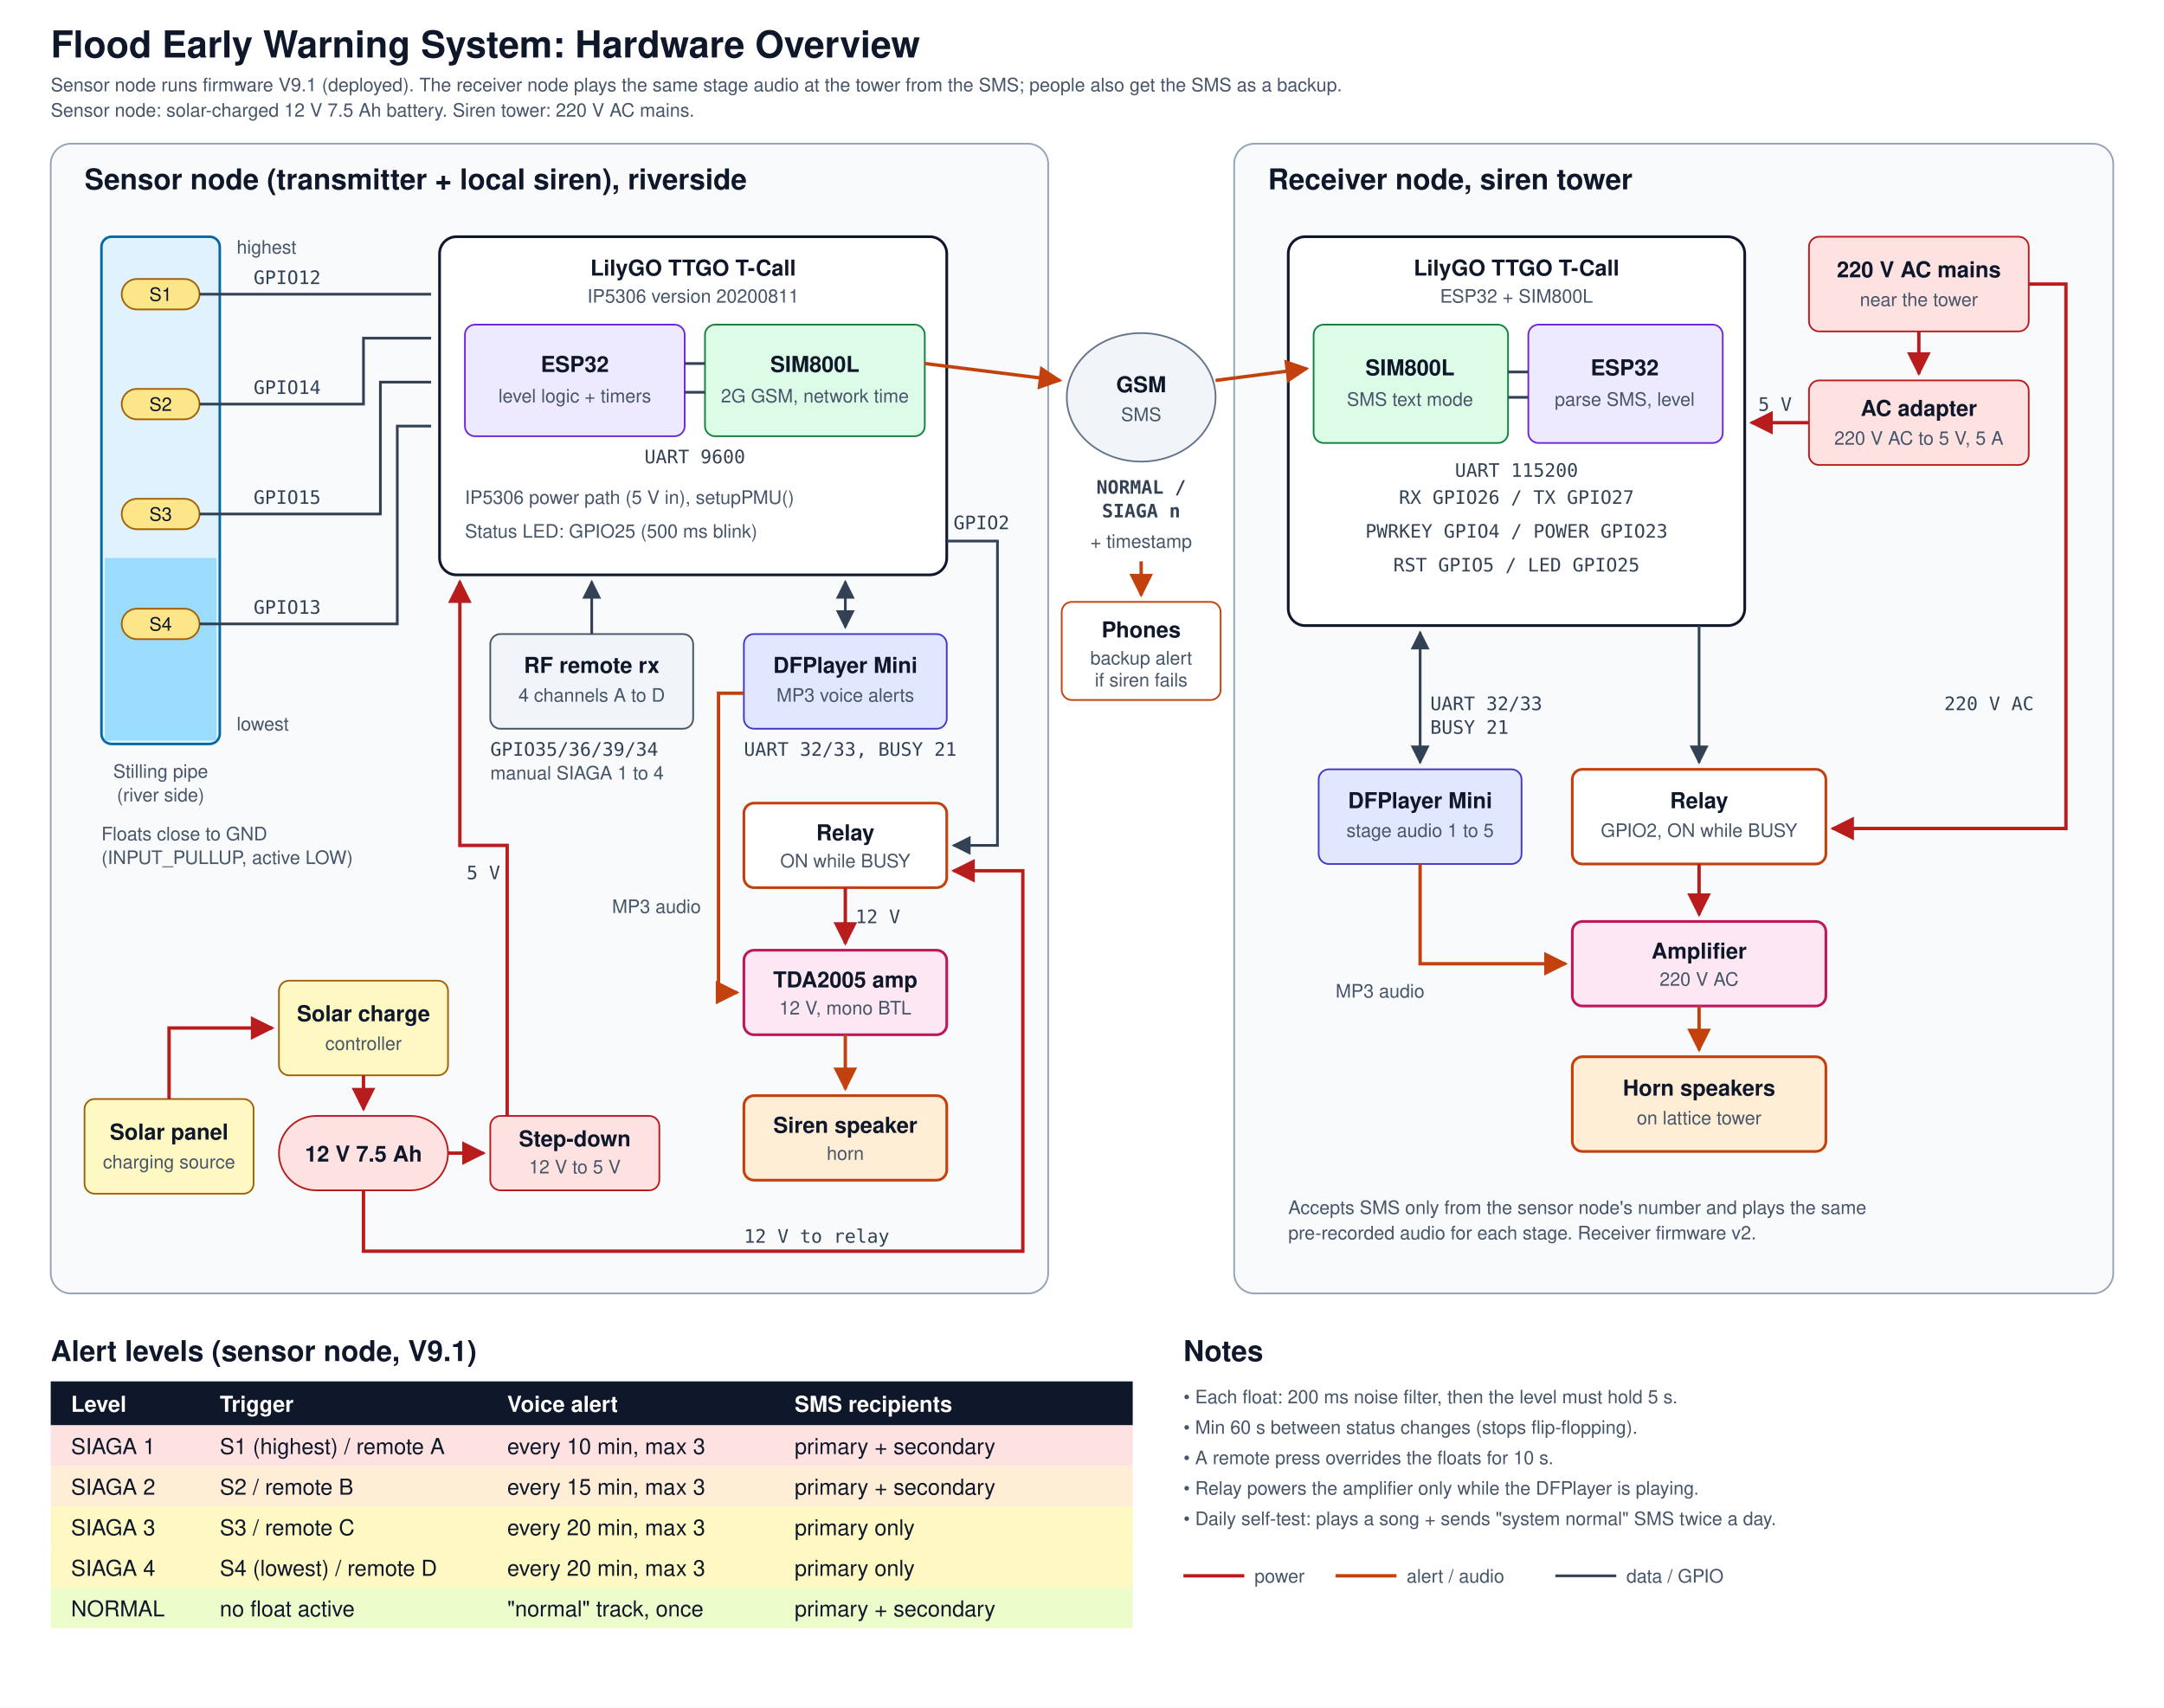
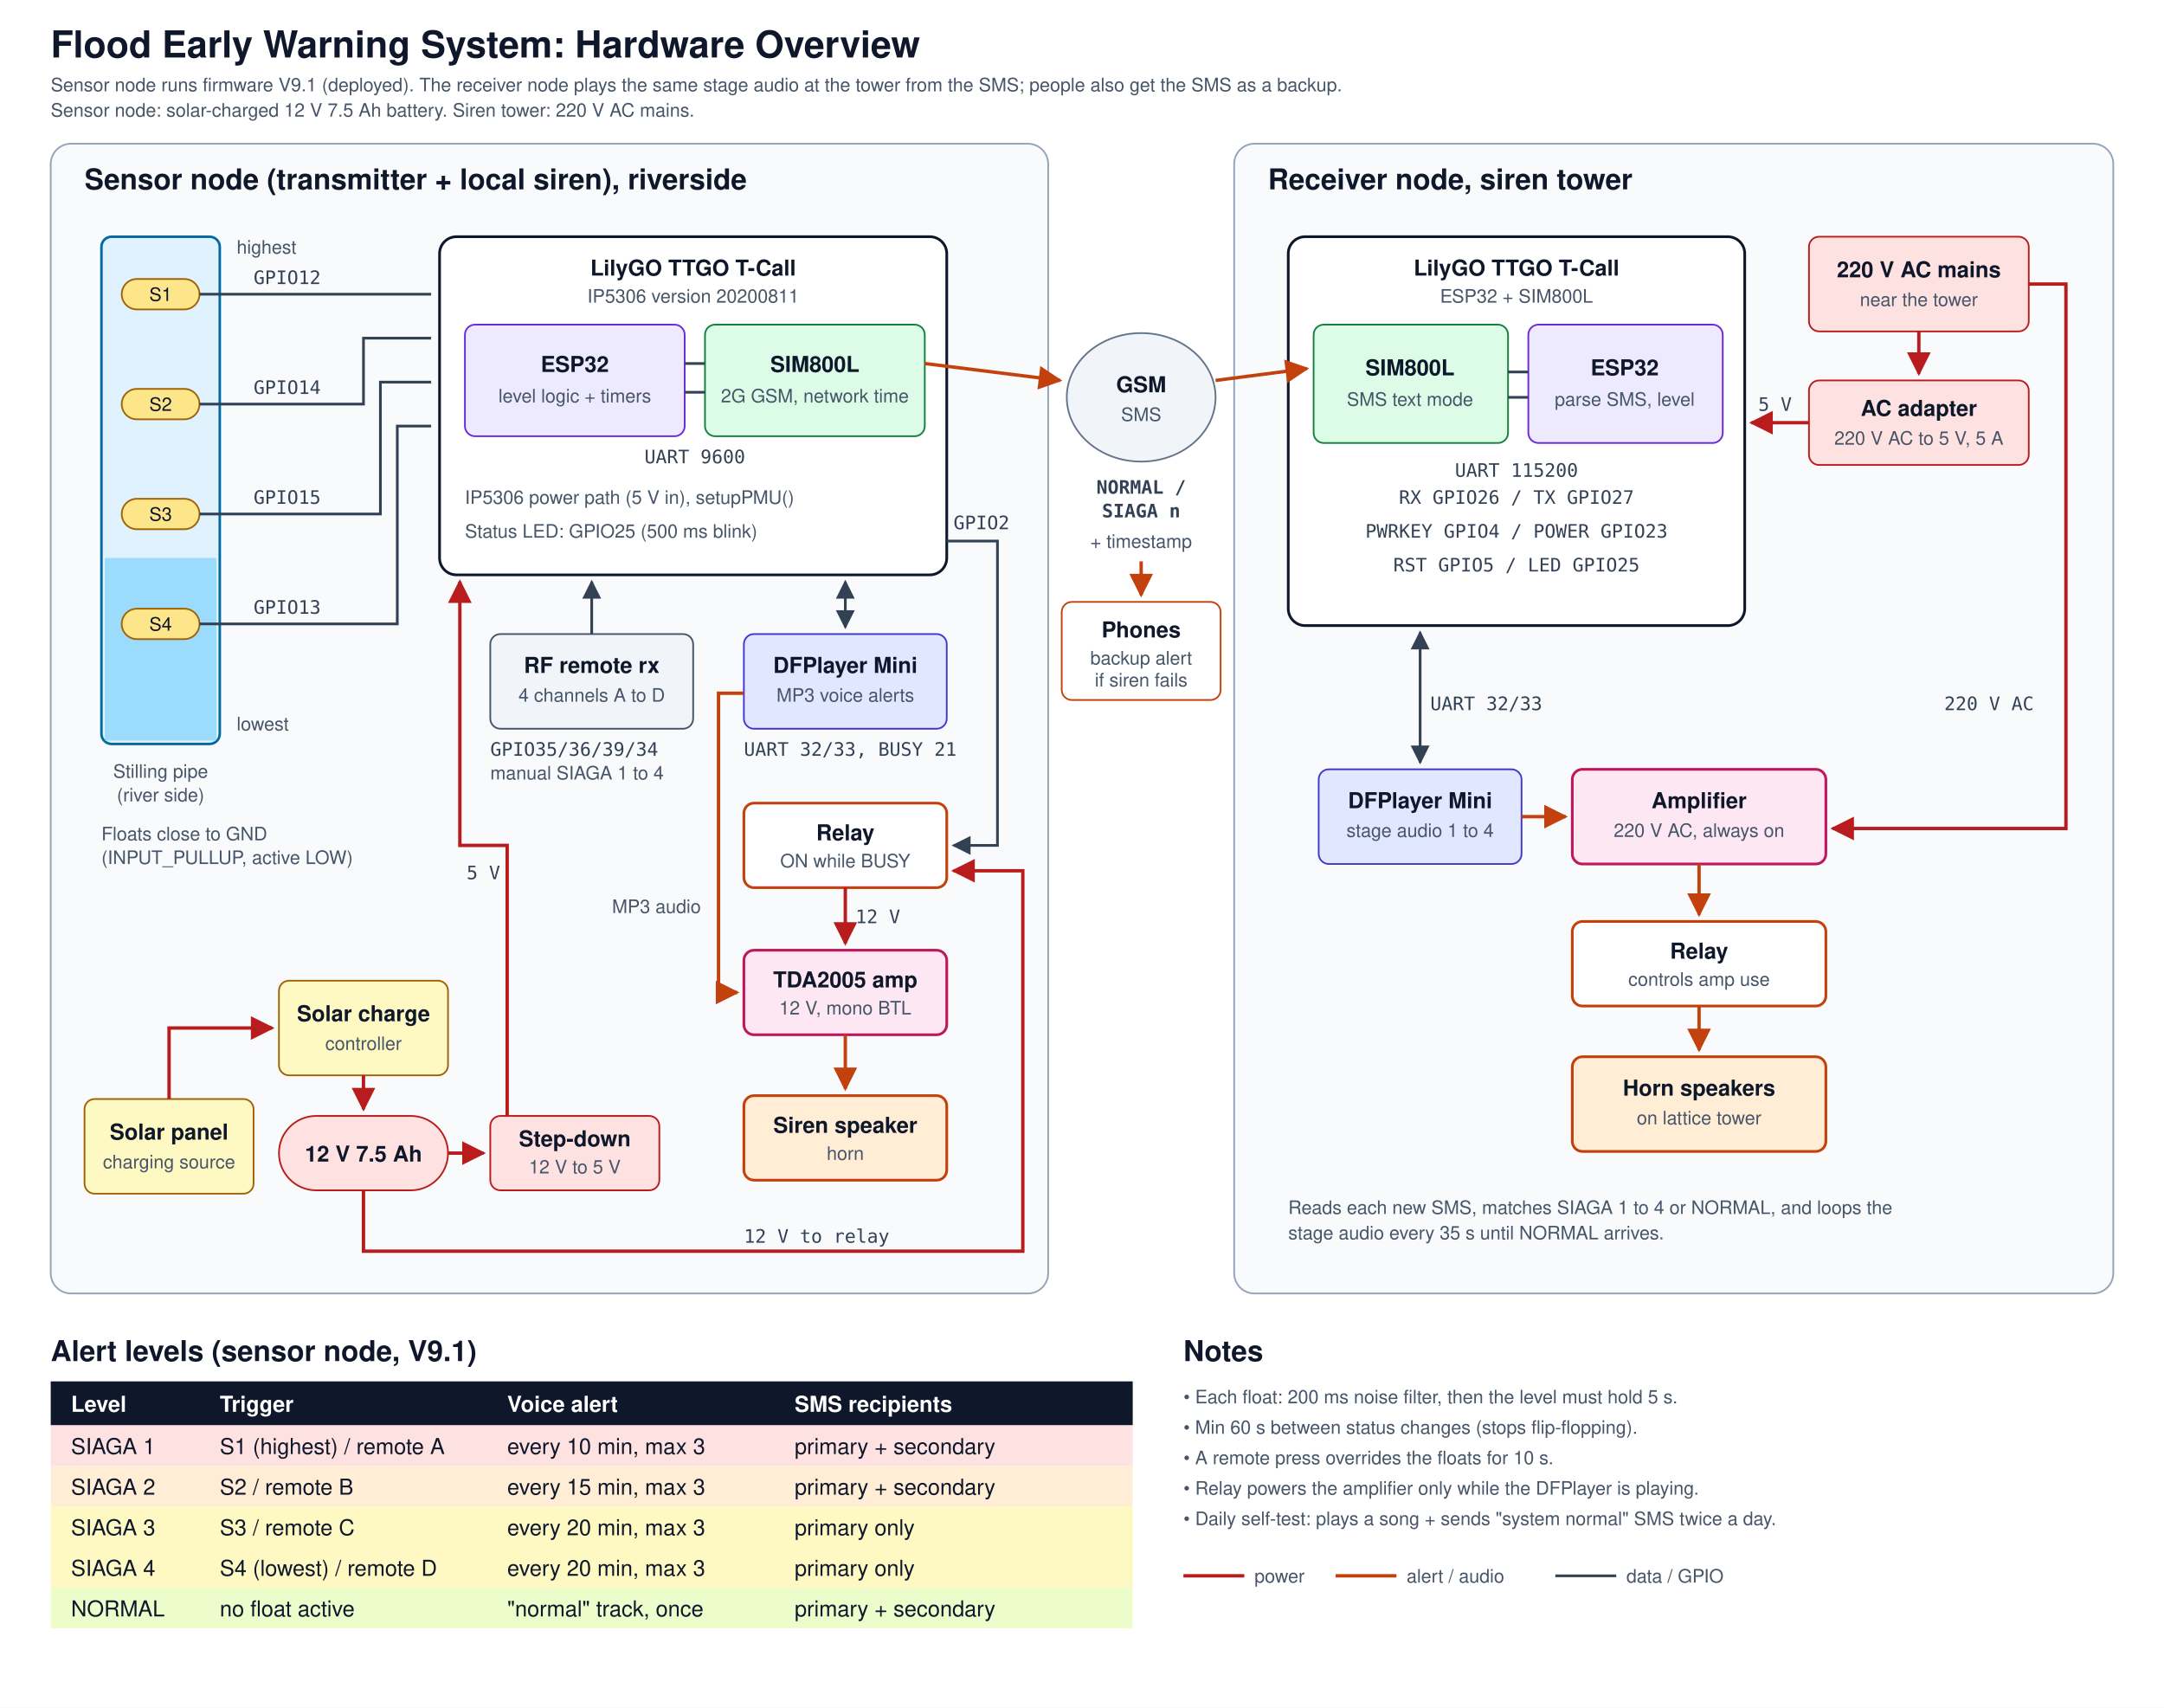
<svg xmlns="http://www.w3.org/2000/svg" viewBox="0 0 1280 1010" width="1280" height="1010" font-family="Helvetica, Arial, sans-serif">
  <defs>
    <marker id="ar" viewBox="0 0 10 10" refX="9" refY="5" markerWidth="7" markerHeight="7" orient="auto-start-reverse">
      <path d="M0,0 L10,5 L0,10 z" fill="#334155" />
    </marker>
    <marker id="arR" viewBox="0 0 10 10" refX="9" refY="5" markerWidth="7" markerHeight="7" orient="auto-start-reverse">
      <path d="M0,0 L10,5 L0,10 z" fill="#c2410c" />
    </marker>
    <marker id="arP" viewBox="0 0 10 10" refX="9" refY="5" markerWidth="7" markerHeight="7" orient="auto-start-reverse">
      <path d="M0,0 L10,5 L0,10 z" fill="#b91c1c" />
    </marker>
    <style>
      .t{font-size:13px;fill:#0f172a}.s{font-size:11px;fill:#475569}.h{font-size:17px;font-weight:700;fill:#0f172a}
      .b{font-weight:700}.mono{font-family:Menlo,Consolas,monospace;font-size:11px;fill:#334155}
      .w{stroke:#334155;stroke-width:1.6;fill:none}.pw{stroke:#b91c1c;stroke-width:2;fill:none}
      .sig{stroke:#c2410c;stroke-width:2;fill:none}.tbd{stroke-dasharray:6 4}
    </style>
  </defs>
  <rect width="1280" height="1010" fill="#ffffff" />
  <text x="30" y="34" font-size="22" font-weight="700" fill="#0f172a">Flood Early Warning System: Hardware Overview</text>
  <text x="30" y="54" class="s">Sensor node runs firmware V9.1 (deployed). The receiver node plays the same stage audio at the tower from the SMS; people also get the SMS as a backup.</text>
  <text x="30" y="69" class="s">Sensor node: solar-charged 12 V 7.5 Ah battery. Siren tower: 220 V AC mains.</text>
  <rect x="30" y="85" width="590" height="680" rx="12" fill="#f8fafc" stroke="#94a3b8" />
  <text x="50" y="112" class="h">Sensor node (transmitter + local siren), riverside</text>
  <rect x="60" y="140" width="70" height="300" rx="6" fill="#e0f2fe" stroke="#0369a1" stroke-width="1.5" />
  <rect x="62" y="330" width="66" height="108" fill="#7dd3fc" opacity="0.7" />
  <text x="95" y="460" text-anchor="middle" class="s">Stilling pipe</text>
  <text x="95" y="474" text-anchor="middle" class="s">(river side)</text>
  <g class="t">
    <rect x="72" y="165" width="46" height="18" rx="9" fill="#fde68a" stroke="#a16207" />
    <text x="95" y="178" text-anchor="middle" font-size="11">S1</text>
    <rect x="72" y="230" width="46" height="18" rx="9" fill="#fde68a" stroke="#a16207" />
    <text x="95" y="243" text-anchor="middle" font-size="11">S2</text>
    <rect x="72" y="295" width="46" height="18" rx="9" fill="#fde68a" stroke="#a16207" />
    <text x="95" y="308" text-anchor="middle" font-size="11">S3</text>
    <rect x="72" y="360" width="46" height="18" rx="9" fill="#fde68a" stroke="#a16207" />
    <text x="95" y="373" text-anchor="middle" font-size="11">S4</text>
  </g>
  <text x="140" y="150" class="s">highest</text>
  <text x="140" y="432" class="s">lowest</text>
  <g class="w">
    <path d="M118 174 L255 174" />
    <path d="M118 239 L215 239 L215 200 L255 200" />
    <path d="M118 304 L225 304 L225 226 L255 226" />
    <path d="M118 369 L235 369 L235 252 L255 252" />
  </g>
  <text x="150" y="168" class="mono">GPIO12</text>
  <text x="150" y="233" class="mono">GPIO14</text>
  <text x="150" y="298" class="mono">GPIO15</text>
  <text x="150" y="363" class="mono">GPIO13</text>
  <text x="60" y="497" class="s">Floats close to GND</text>
  <text x="60" y="511" class="s">(INPUT_PULLUP, active LOW)</text>
  <rect x="260" y="140" width="300" height="200" rx="10" fill="#ffffff" stroke="#0f172a" stroke-width="1.6" />
  <text x="410" y="163" text-anchor="middle" class="t b">LilyGO TTGO T-Call</text>
  <text x="410" y="179" text-anchor="middle" class="s">IP5306 version 20200811</text>
  <rect x="275" y="192" width="130" height="66" rx="6" fill="#ede9fe" stroke="#6d28d9" />
  <text x="340" y="220" text-anchor="middle" class="t b">ESP32</text>
  <text x="340" y="238" text-anchor="middle" class="s">level logic + timers</text>
  <rect x="417" y="192" width="130" height="66" rx="6" fill="#dcfce7" stroke="#15803d" />
  <text x="482" y="220" text-anchor="middle" class="t b">SIM800L</text>
  <text x="482" y="238" text-anchor="middle" class="s">2G GSM, network time</text>
  <path d="M405 215 L417 215" class="w" />
  <path d="M405 232 L417 232" class="w" />
  <text x="411" y="274" text-anchor="middle" class="mono">UART 9600</text>
  <text x="275" y="298" class="s">IP5306 power path (5 V in), setupPMU()</text>
  <text x="275" y="318" class="s">Status LED: GPIO25 (500 ms blink)</text>
  <rect x="290" y="375" width="120" height="56" rx="6" fill="#f1f5f9" stroke="#475569" />
  <text x="350" y="398" text-anchor="middle" class="t b">RF remote rx</text>
  <text x="350" y="415" text-anchor="middle" class="s">4 channels A to D</text>
  <path d="M350 375 L350 344" class="w" marker-end="url(#ar)" />
  <text x="290" y="447" class="mono">GPIO35/36/39/34</text>
  <text x="290" y="461" class="s">manual SIAGA 1 to 4</text>
  <rect x="440" y="375" width="120" height="56" rx="6" fill="#e0e7ff" stroke="#4338ca" />
  <text x="500" y="398" text-anchor="middle" class="t b">DFPlayer Mini</text>
  <text x="500" y="415" text-anchor="middle" class="s">MP3 voice alerts</text>
  <path d="M500 344 L500 371" class="w" marker-start="url(#ar)" marker-end="url(#ar)" />
  <text x="440" y="447" class="mono">UART 32/33, BUSY 21</text>
  <path d="M560 320 L590 320 L590 500 L564 500" class="w" marker-end="url(#ar)" />
  <text x="564" y="313" class="mono">GPIO2</text>
  <rect x="440" y="475" width="120" height="50" rx="6" fill="#ffffff" stroke="#c2410c" stroke-width="1.6" />
  <text x="500" y="497" text-anchor="middle" class="t b">Relay</text>
  <text x="500" y="513" text-anchor="middle" class="s">ON while BUSY</text>
  <rect x="440" y="562" width="120" height="50" rx="6" fill="#fce7f3" stroke="#be185d" stroke-width="1.6" />
  <text x="500" y="584" text-anchor="middle" class="t b">TDA2005 amp</text>
  <text x="500" y="600" text-anchor="middle" class="s">12 V, mono BTL</text>
  <rect x="440" y="648" width="120" height="50" rx="6" fill="#ffedd5" stroke="#c2410c" stroke-width="1.6" />
  <text x="500" y="670" text-anchor="middle" class="t b">Siren speaker</text>
  <text x="500" y="686" text-anchor="middle" class="s">horn</text>
  <path d="M500 525 L500 558" class="pw" marker-end="url(#arP)" />
  <text x="506" y="546" class="mono">12 V</text>
  <path d="M500 612 L500 644" class="sig" marker-end="url(#arR)" />
  <path d="M440 410 L425 410 L425 587 L436 587" class="sig" marker-end="url(#arR)" />
  <text x="362" y="540" class="s">MP3 audio</text>
  <rect x="50" y="650" width="100" height="56" rx="6" fill="#fef9c3" stroke="#a16207" />
  <text x="100" y="674" text-anchor="middle" class="t b">Solar panel</text>
  <text x="100" y="691" text-anchor="middle" class="s">charging source</text>
  <rect x="165" y="580" width="100" height="56" rx="6" fill="#fef9c3" stroke="#a16207" />
  <text x="215" y="604" text-anchor="middle" class="t b">Solar charge</text>
  <text x="215" y="621" text-anchor="middle" class="s">controller</text>
  <rect x="165" y="660" width="100" height="44" rx="22" fill="#fee2e2" stroke="#b91c1c" />
  <text x="215" y="687" text-anchor="middle" class="t b">12 V 7.5 Ah</text>
  <rect x="290" y="660" width="100" height="44" rx="6" fill="#fee2e2" stroke="#b91c1c" />
  <text x="340" y="678" text-anchor="middle" class="t b">Step-down</text>
  <text x="340" y="694" text-anchor="middle" class="s">12 V to 5 V</text>
  <path d="M100 650 L100 608 L161 608" class="pw" marker-end="url(#arP)" />
  <path d="M215 636 L215 656" class="pw" marker-end="url(#arP)" />
  <path d="M265 682 L286 682" class="pw" marker-end="url(#arP)" />
  <path d="M300 660 L300 500 L272 500 L272 344" class="pw" marker-end="url(#arP)" />
  <text x="276" y="520" class="mono">5 V</text>
  <path d="M215 704 L215 740 L605 740 L605 515 L564 515" class="pw" marker-end="url(#arP)" />
  <text x="440" y="735" class="mono">12 V to relay</text>
  <rect x="730" y="85" width="520" height="680" rx="12" fill="#f8fafc" stroke="#94a3b8" />
  <text x="750" y="112" class="h">Receiver node, siren tower</text>
  <rect x="762" y="140" width="270" height="230" rx="10" fill="#ffffff" stroke="#0f172a" stroke-width="1.6" />
  <text x="897" y="163" text-anchor="middle" class="t b">LilyGO TTGO T-Call</text>
  <text x="897" y="179" text-anchor="middle" class="s">ESP32 + SIM800L</text>
  <rect x="777" y="192" width="115" height="70" rx="6" fill="#dcfce7" stroke="#15803d" />
  <text x="834" y="222" text-anchor="middle" class="t b">SIM800L</text>
  <text x="834" y="240" text-anchor="middle" class="s">SMS text mode</text>
  <rect x="904" y="192" width="115" height="70" rx="6" fill="#ede9fe" stroke="#6d28d9" />
  <text x="961" y="222" text-anchor="middle" class="t b">ESP32</text>
  <text x="961" y="240" text-anchor="middle" class="s">parse SMS, level</text>
  <path d="M892 220 L904 220" class="w" />
  <path d="M892 235 L904 235" class="w" />
  <text x="897" y="282" class="mono" text-anchor="middle">UART 115200</text>
  <text x="897" y="298" class="mono" text-anchor="middle">RX GPIO26 / TX GPIO27</text>
  <text x="897" y="318" class="mono" text-anchor="middle">PWRKEY GPIO4 / POWER GPIO23</text>
  <text x="897" y="338" class="mono" text-anchor="middle">RST GPIO5 / LED GPIO25</text>
  <rect x="1070" y="140" width="130" height="56" rx="6" fill="#fee2e2" stroke="#b91c1c" />
  <text x="1135" y="164" text-anchor="middle" class="t b">220 V AC mains</text>
  <text x="1135" y="181" text-anchor="middle" class="s">near the tower</text>
  <rect x="1070" y="225" width="130" height="50" rx="6" fill="#fee2e2" stroke="#b91c1c" />
  <text x="1135" y="246" text-anchor="middle" class="t b">AC adapter</text>
  <text x="1135" y="263" text-anchor="middle" class="s">220 V AC to 5 V, 5 A</text>
  <path d="M1135 196 L1135 221" class="pw" marker-end="url(#arP)" />
  <path d="M1070 250 L1036 250" class="pw" marker-end="url(#arP)" />
  <text x="1040" y="243" class="mono">5 V</text>
  <path d="M1200 168 L1222 168 L1222 490 L1084 490" class="pw" marker-end="url(#arP)" />
  <text x="1150" y="420" class="mono">220 V AC</text>
  <rect x="780" y="455" width="120" height="56" rx="6" fill="#e0e7ff" stroke="#4338ca" />
  <text x="840" y="478" text-anchor="middle" class="t b">DFPlayer Mini</text>
-   <text x="840" y="495" text-anchor="middle" class="s">stage audio 1 to 5</text>
+   <text x="840" y="495" text-anchor="middle" class="s">stage audio 1 to 4</text>
  <path d="M840 374 L840 451" class="w" marker-start="url(#ar)" marker-end="url(#ar)" />
  <text x="846" y="420" class="mono">UART 32/33</text>
-   <text x="846" y="434" class="mono">BUSY 21</text>
-   <rect x="930" y="455" width="150" height="56" rx="6" fill="#ffffff" stroke="#c2410c" stroke-width="1.6" />
-   <text x="1005" y="478" text-anchor="middle" class="t b">Relay</text>
-   <text x="1005" y="495" text-anchor="middle" class="s">GPIO2, ON while BUSY</text>
-   <path d="M1005 370 L1005 451" class="w" marker-end="url(#ar)" />
-   <rect x="930" y="545" width="150" height="50" rx="6" fill="#fce7f3" stroke="#be185d" stroke-width="1.6" />
-   <text x="1005" y="567" text-anchor="middle" class="t b">Amplifier</text>
-   <text x="1005" y="583" text-anchor="middle" class="s">220 V AC</text>
-   <path d="M1005 511 L1005 541" class="pw" marker-end="url(#arP)" />
-   <path d="M840 511 L840 570 L926 570" class="sig" marker-end="url(#arR)" />
-   <text x="790" y="590" class="s">MP3 audio</text>
+   <rect x="930" y="455" width="150" height="56" rx="6" fill="#fce7f3" stroke="#be185d" stroke-width="1.6" />
+   <text x="1005" y="478" text-anchor="middle" class="t b">Amplifier</text>
+   <text x="1005" y="495" text-anchor="middle" class="s">220 V AC, always on</text>
+   <path d="M900 483 L926 483" class="sig" marker-end="url(#arR)" />
+   <rect x="930" y="545" width="150" height="50" rx="6" fill="#ffffff" stroke="#c2410c" stroke-width="1.6" />
+   <text x="1005" y="567" text-anchor="middle" class="t b">Relay</text>
+   <text x="1005" y="583" text-anchor="middle" class="s">controls amp use</text>
+   <path d="M1005 511 L1005 541" class="sig" marker-end="url(#arR)" />
  <rect x="930" y="625" width="150" height="56" rx="6" fill="#ffedd5" stroke="#c2410c" stroke-width="1.6" />
  <text x="1005" y="648" text-anchor="middle" class="t b">Horn speakers</text>
  <text x="1005" y="665" text-anchor="middle" class="s">on lattice tower</text>
  <path d="M1005 595 L1005 621" class="sig" marker-end="url(#arR)" />
-   <text x="762" y="718" class="s">Accepts SMS only from the sensor node's number and plays the same</text>
-   <text x="762" y="733" class="s">pre-recorded audio for each stage. Receiver firmware v2.</text>
+   <text x="762" y="718" class="s">Reads each new SMS, matches SIAGA 1 to 4 or NORMAL, and loops the</text>
+   <text x="762" y="733" class="s">stage audio every 35 s until NORMAL arrives.</text>
  <ellipse cx="675" cy="235" rx="44" ry="38" fill="#f1f5f9" stroke="#64748b" />
  <text x="675" y="232" text-anchor="middle" class="t b">GSM</text>
  <text x="675" y="249" text-anchor="middle" class="s">SMS</text>
  <path d="M547 215 L627 225" class="sig" marker-end="url(#arR)" />
  <path d="M719 225 L773 218" class="sig" marker-end="url(#arR)" />
  <text x="675" y="292" text-anchor="middle" class="mono" font-weight="700">NORMAL /</text>
  <text x="675" y="306" text-anchor="middle" class="mono" font-weight="700">SIAGA n</text>
  <text x="675" y="324" text-anchor="middle" class="s">+ timestamp</text>
  <path d="M675 332 L675 352" class="sig" marker-end="url(#arR)" />
  <rect x="628" y="356" width="94" height="58" rx="6" fill="#ffffff" stroke="#c2410c" />
  <text x="675" y="377" text-anchor="middle" class="t b">Phones</text>
  <text x="675" y="393" text-anchor="middle" class="s">backup alert</text>
  <text x="675" y="406" text-anchor="middle" class="s">if siren fails</text>
  <text x="30" y="805" class="h">Alert levels (sensor node, V9.1)</text>
  <g class="t">
    <rect x="30" y="817" width="640" height="26" fill="#0f172a" />
    <text x="42" y="835" fill="#fff" font-weight="700">Level</text>
    <text x="130" y="835" fill="#fff" font-weight="700">Trigger</text>
    <text x="300" y="835" fill="#fff" font-weight="700">Voice alert</text>
    <text x="470" y="835" fill="#fff" font-weight="700">SMS recipients</text>
    <rect x="30" y="843" width="640" height="24" fill="#fee2e2" />
    <text x="42" y="860">SIAGA 1</text>
    <text x="130" y="860">S1 (highest) / remote A</text>
    <text x="300" y="860">every 10 min, max 3</text>
    <text x="470" y="860">primary + secondary</text>
    <rect x="30" y="867" width="640" height="24" fill="#ffedd5" />
    <text x="42" y="884">SIAGA 2</text>
    <text x="130" y="884">S2 / remote B</text>
    <text x="300" y="884">every 15 min, max 3</text>
    <text x="470" y="884">primary + secondary</text>
    <rect x="30" y="891" width="640" height="24" fill="#fef9c3" />
    <text x="42" y="908">SIAGA 3</text>
    <text x="130" y="908">S3 / remote C</text>
    <text x="300" y="908">every 20 min, max 3</text>
    <text x="470" y="908">primary only</text>
    <rect x="30" y="915" width="640" height="24" fill="#fef9c3" />
    <text x="42" y="932">SIAGA 4</text>
    <text x="130" y="932">S4 (lowest) / remote D</text>
    <text x="300" y="932">every 20 min, max 3</text>
    <text x="470" y="932">primary only</text>
    <rect x="30" y="939" width="640" height="24" fill="#ecfccb" />
    <text x="42" y="956">NORMAL</text>
    <text x="130" y="956">no float active</text>
    <text x="300" y="956">"normal" track, once</text>
    <text x="470" y="956">primary + secondary</text>
  </g>
  <g transform="translate(700,800)">
    <text x="0" y="5" class="h">Notes</text>
    <text x="0" y="30" class="s">• Each float: 200 ms noise filter, then the level must hold 5 s.</text>
    <text x="0" y="48" class="s">• Min 60 s between status changes (stops flip-flopping).</text>
    <text x="0" y="66" class="s">• A remote press overrides the floats for 10 s.</text>
    <text x="0" y="84" class="s">• Relay powers the amplifier only while the DFPlayer is playing.</text>
    <text x="0" y="102" class="s">• Daily self-test: plays a song + sends "system normal" SMS twice a day.</text>
    <path d="M0 132 L36 132" class="pw" />
    <text x="42" y="136" class="s">power</text>
    <path d="M90 132 L126 132" class="sig" />
    <text x="132" y="136" class="s">alert / audio</text>
    <path d="M220 132 L256 132" class="w" />
    <text x="262" y="136" class="s">data / GPIO</text>
  </g>
</svg>
